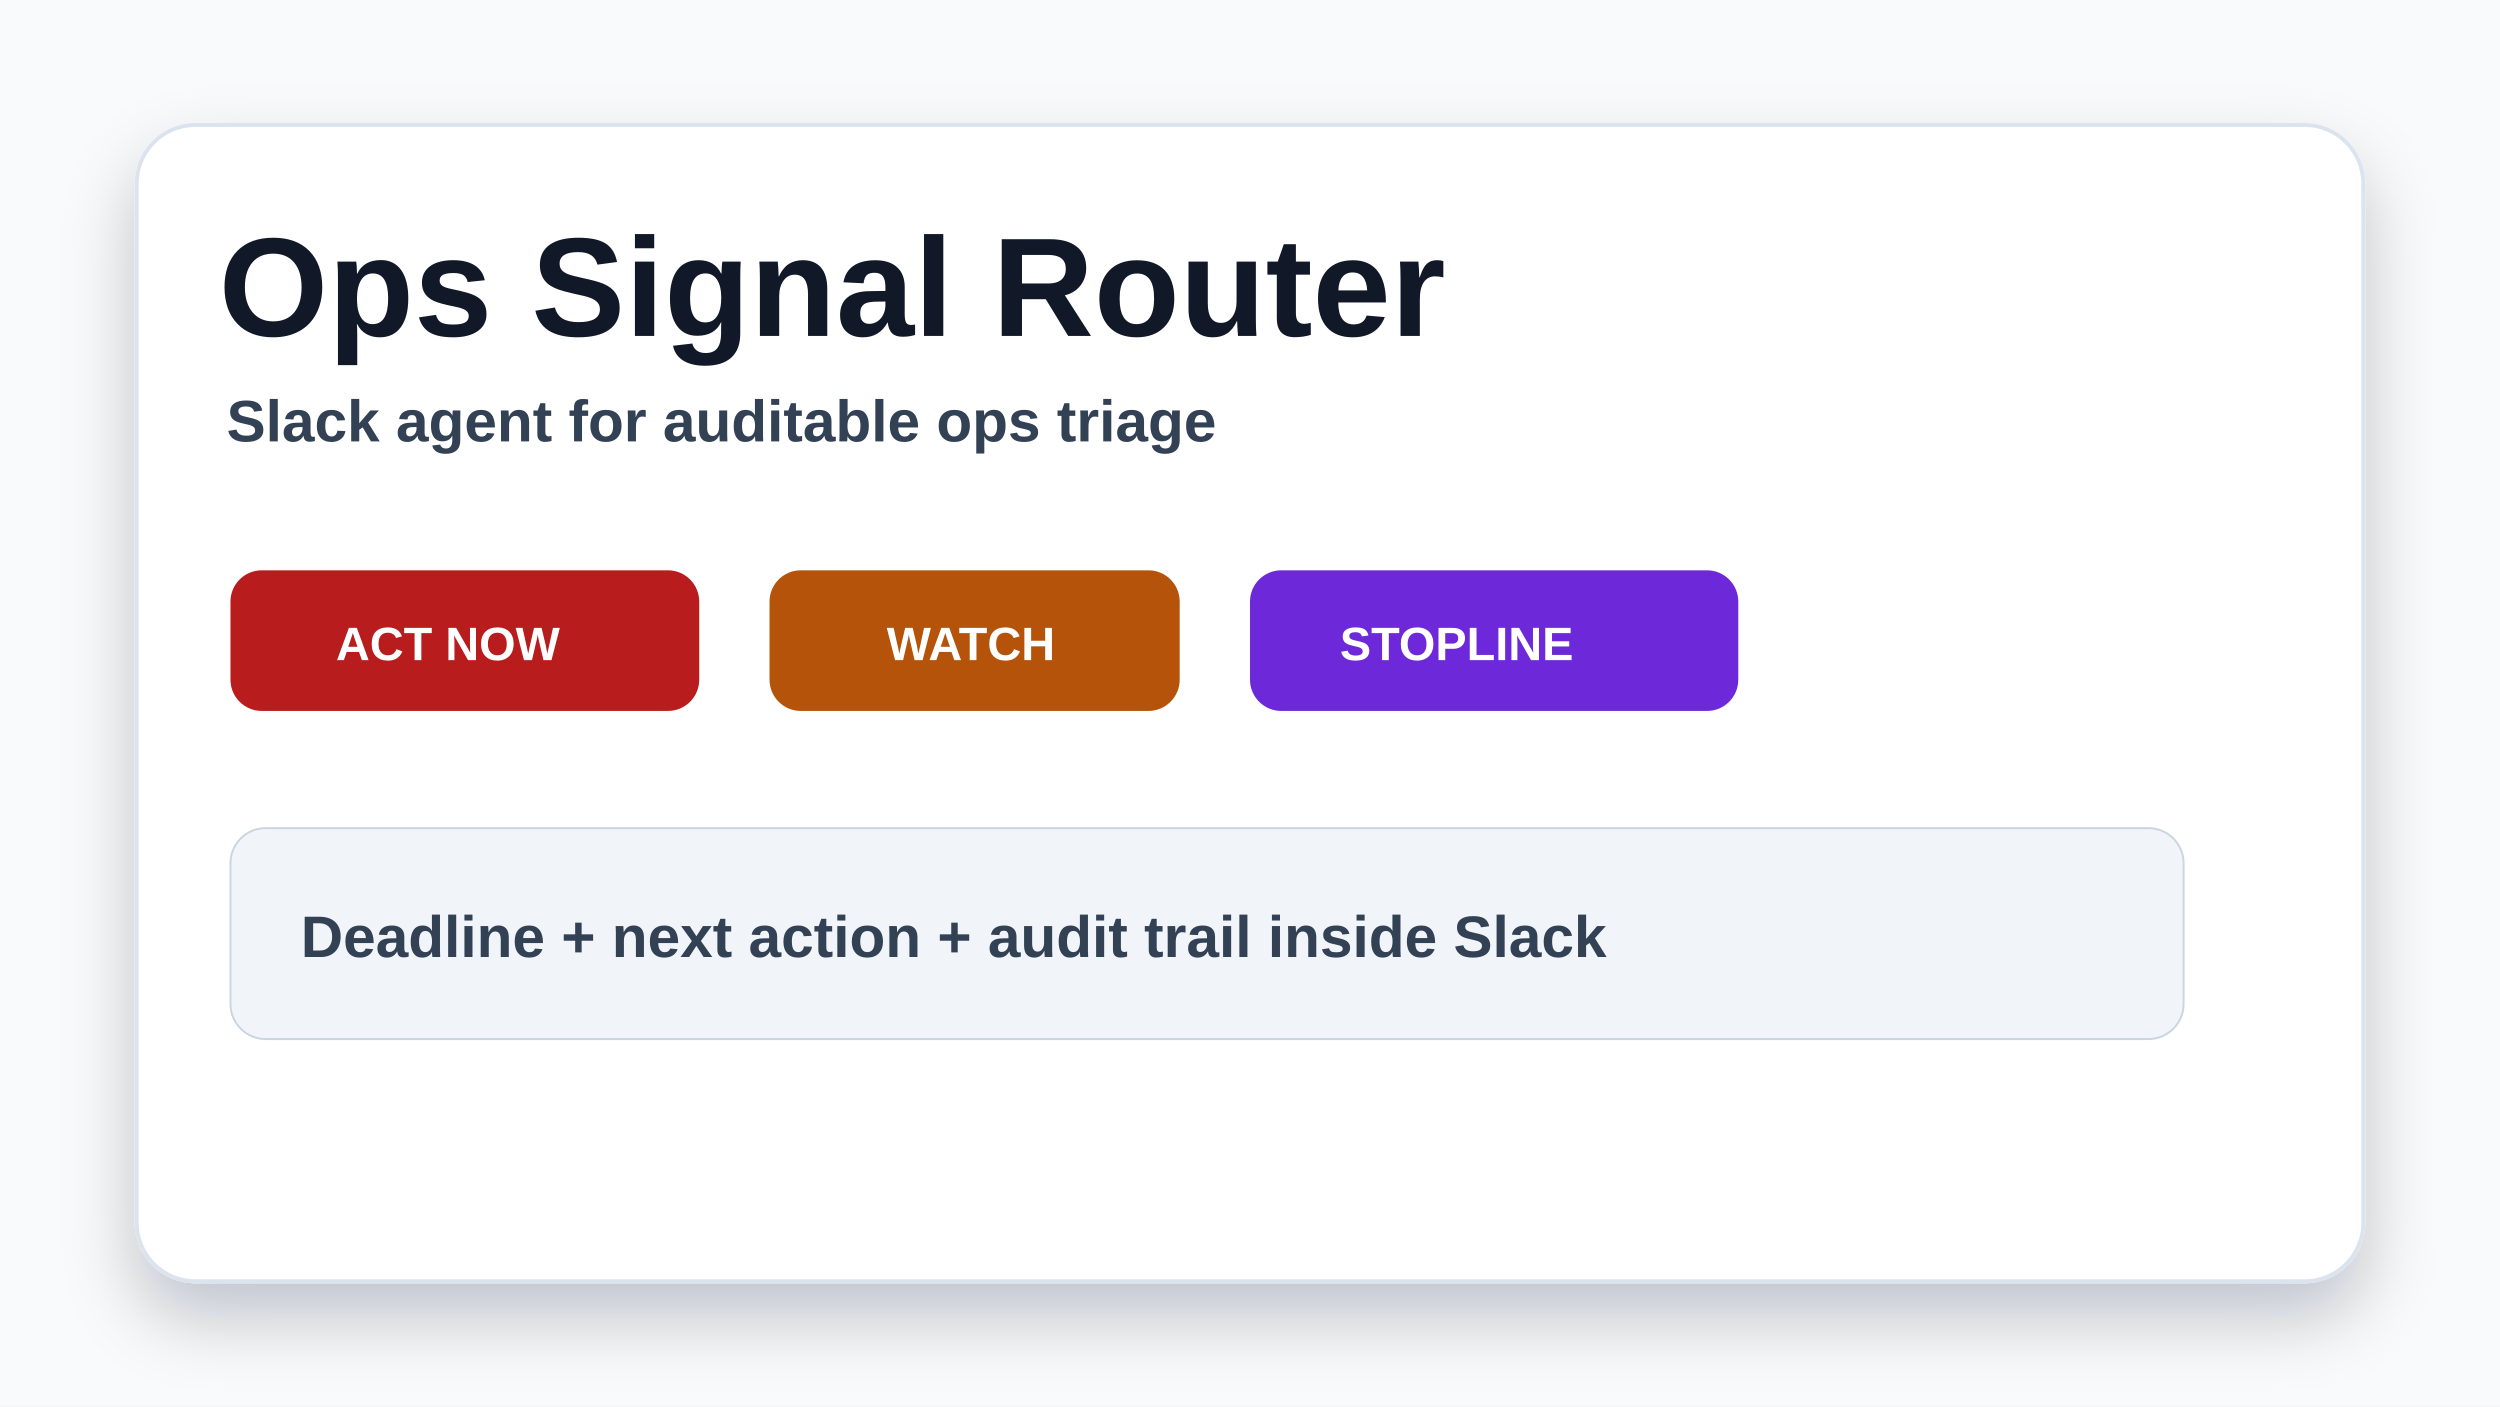
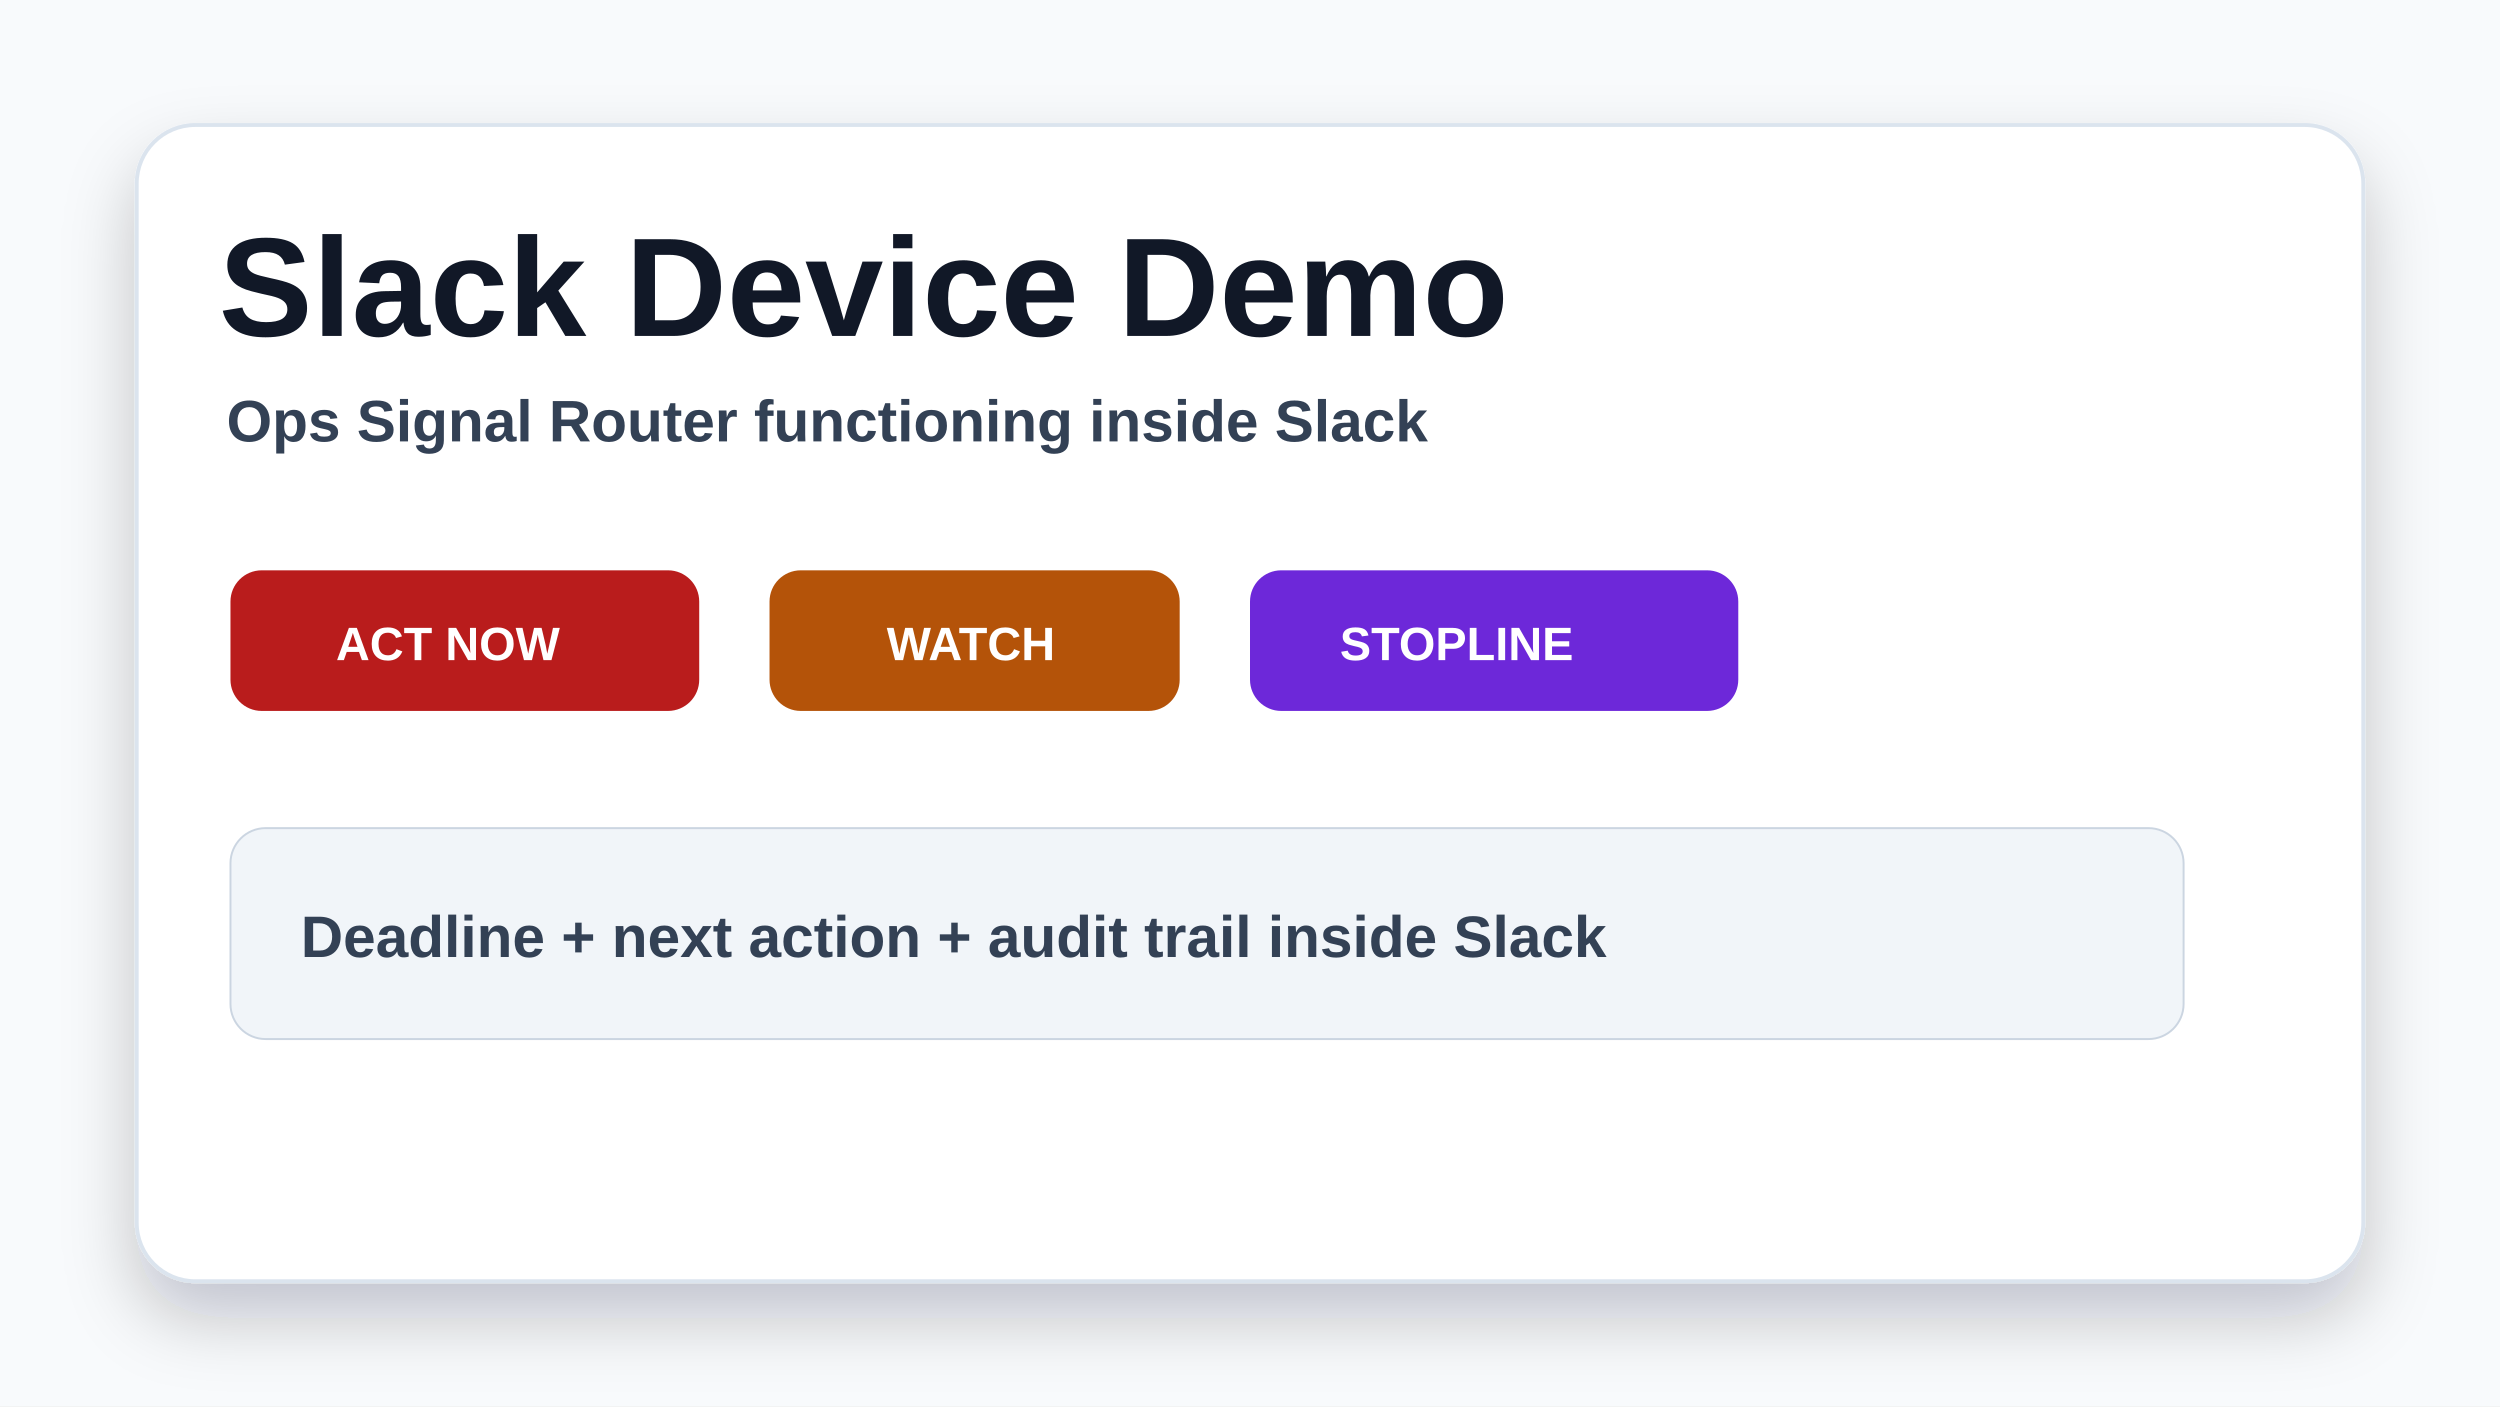
<svg xmlns="http://www.w3.org/2000/svg" width="1280" height="720" viewBox="0 0 1280 720">
  <defs>
    <filter id="shadow" x="-20%" y="-20%" width="140%" height="150%">
      <feDropShadow dx="0" dy="18" stdDeviation="18" flood-color="#0f172a" flood-opacity="0.22" />
    </filter>
    <style>
      .title { font: 800 72px Arial, Helvetica, sans-serif; fill: #111827; letter-spacing: 0; }
      .sub { font: 700 30px Arial, Helvetica, sans-serif; fill: #334155; letter-spacing: 0; }
      .small { font: 700 24px Arial, Helvetica, sans-serif; fill: #ffffff; letter-spacing: 0; }
    </style>
  </defs>
  <rect width="1280" height="720" fill="#f8fafc" />
  <rect x="70" y="64" width="1140" height="592" rx="30" fill="#ffffff" stroke="#dbe4ee" stroke-width="2" filter="url(#shadow)" />
-   <text class="title" x="112" y="172">Ops Signal Router</text>
-   <text class="sub" x="116" y="226">Slack agent for auditable ops triage</text>
+   <text class="title" x="112" y="172">Slack Device Demo</text>
+   <text class="sub" x="116" y="226">Ops Signal Router functioning inside Slack</text>
  <rect x="118" y="292" width="240" height="72" rx="16" fill="#b91c1c" />
  <text class="small" x="172" y="338">ACT NOW</text>
  <rect x="394" y="292" width="210" height="72" rx="16" fill="#b45309" />
  <text class="small" x="454" y="338">WATCH</text>
  <rect x="640" y="292" width="250" height="72" rx="16" fill="#6d28d9" />
  <text class="small" x="686" y="338">STOPLINE</text>
  <rect x="118" y="424" width="1000" height="108" rx="18" fill="#f1f5f9" stroke="#cbd5e1" />
  <text class="sub" x="154" y="490">Deadline + next action + audit trail inside Slack</text>
</svg>
